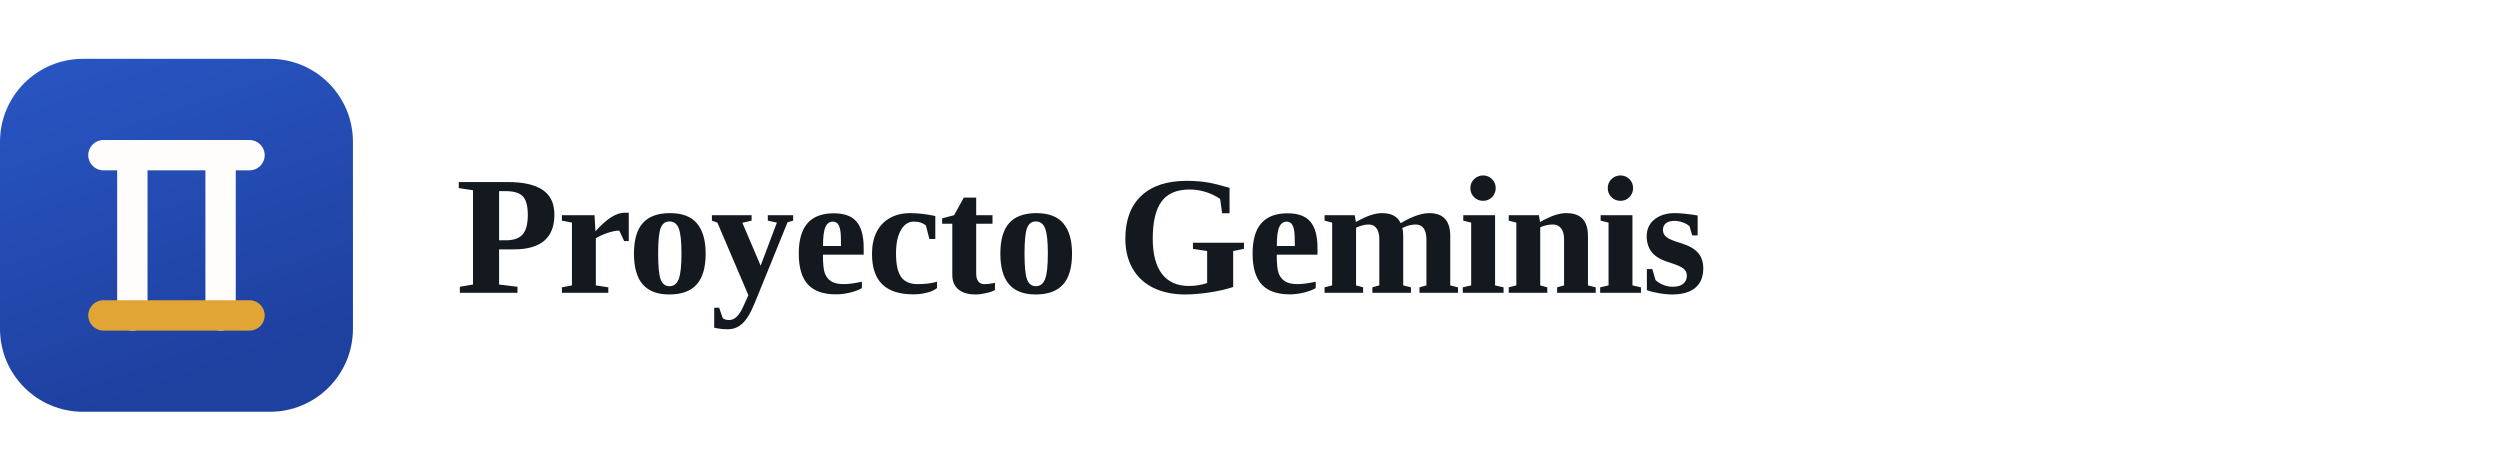
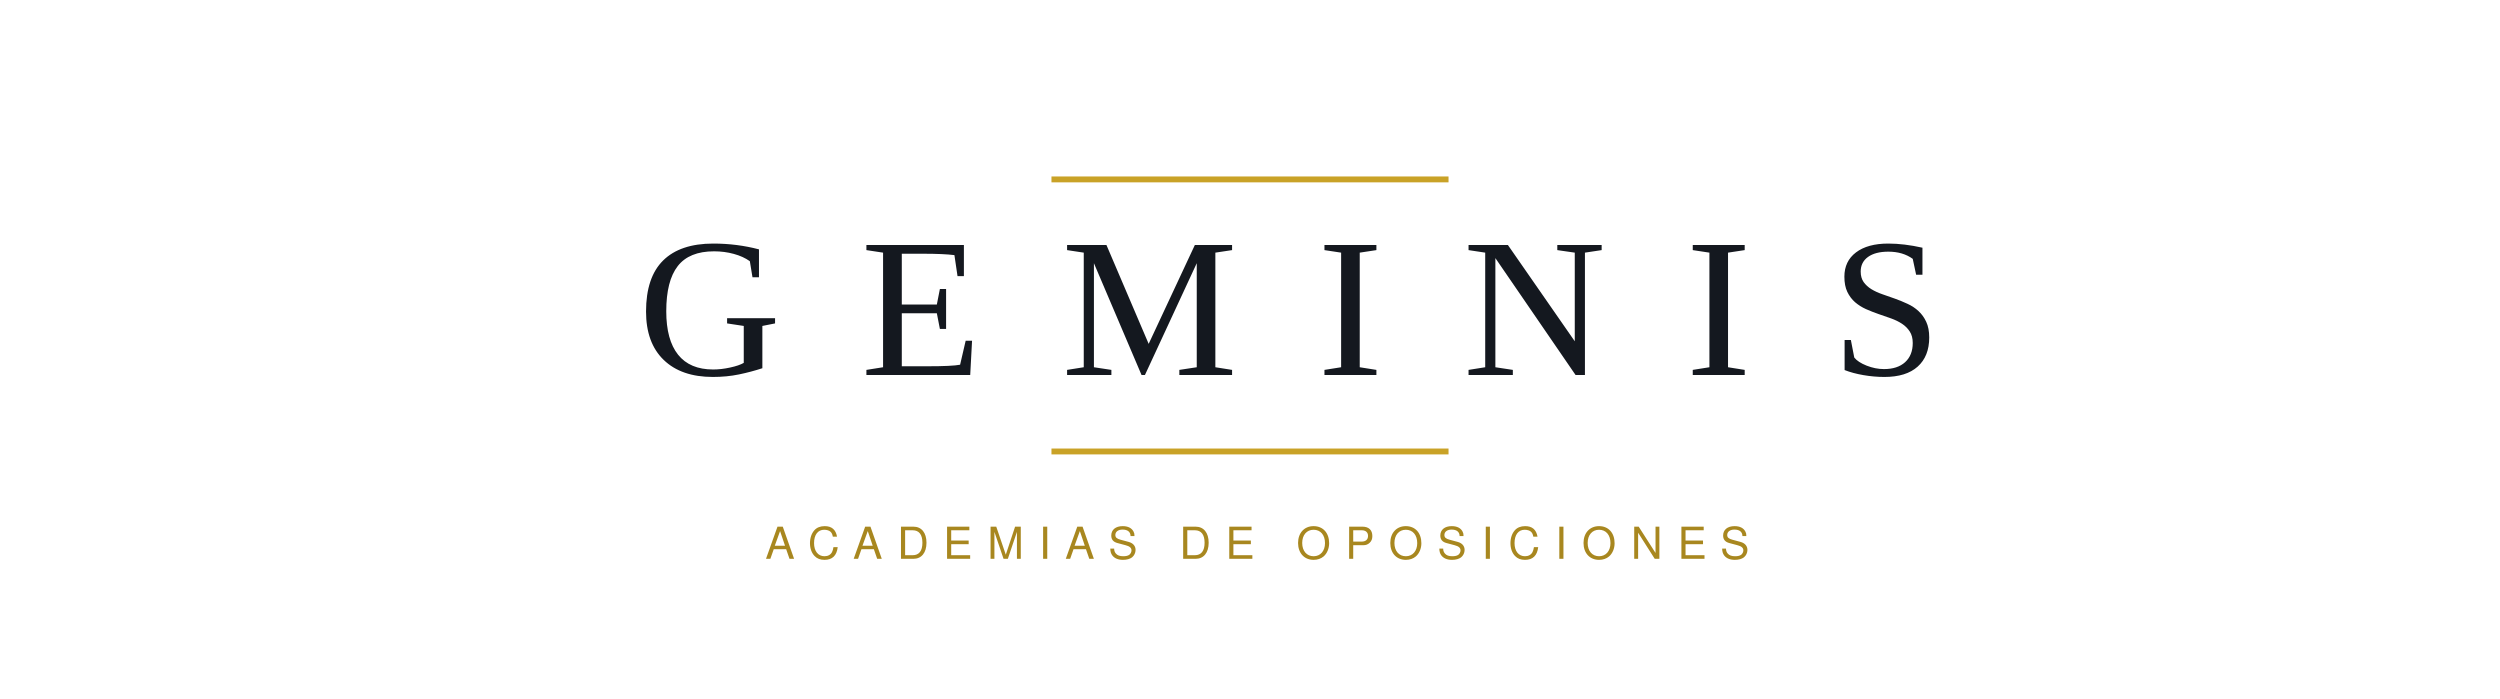
- <svg xmlns="http://www.w3.org/2000/svg" width="680" height="128" viewBox="0 0 680 128">
-   <defs>
-     <linearGradient id="fondo" x1="0" y1="0" x2="0.35" y2="1">
-       <stop offset="0" stop-color="#2956c4" />
-       <stop offset="1" stop-color="#1e409f" />
-     </linearGradient>
-   </defs>
-   <rect x="0" y="16" width="96" height="96" rx="22.56" fill="url(#fondo)" />
-   <rect x="31.872" y="38.08" width="8.256" height="51.84" rx="4.128" fill="#fefdfb" />
-   <rect x="55.872" y="38.08" width="8.256" height="51.84" rx="4.128" fill="#fefdfb" />
-   <rect x="24" y="38.08" width="48" height="8.256" rx="4.128" fill="#fefdfb" />
-   <rect x="24" y="81.664" width="48" height="8.256" rx="4.128" fill="#e1a536" />
-   <text x="124" y="64" dy="0.34em" font-family="Georgia, 'Times New Roman', serif" font-size="46" font-weight="600" letter-spacing="-0.5" fill="#14181f">Proyecto Geminis</text>
+ <svg xmlns="http://www.w3.org/2000/svg" width="680" height="190" viewBox="0 0 680 190">
+   <rect x="286" y="48" width="108" height="1.6" fill="#c9a227" />
+   <text x="350.8" y="102" text-anchor="middle" font-family="Georgia, 'Times New Roman', serif" font-size="54" letter-spacing="21.6" fill="#14181f">GEMINIS</text>
+   <rect x="286" y="122" width="108" height="1.6" fill="#c9a227" />
+   <text x="342" y="152" text-anchor="middle" font-family="Helvetica, Arial, sans-serif" font-size="12" letter-spacing="4" fill="#a8871f">ACADEMIAS DE OPOSICIONES</text>
</svg>
